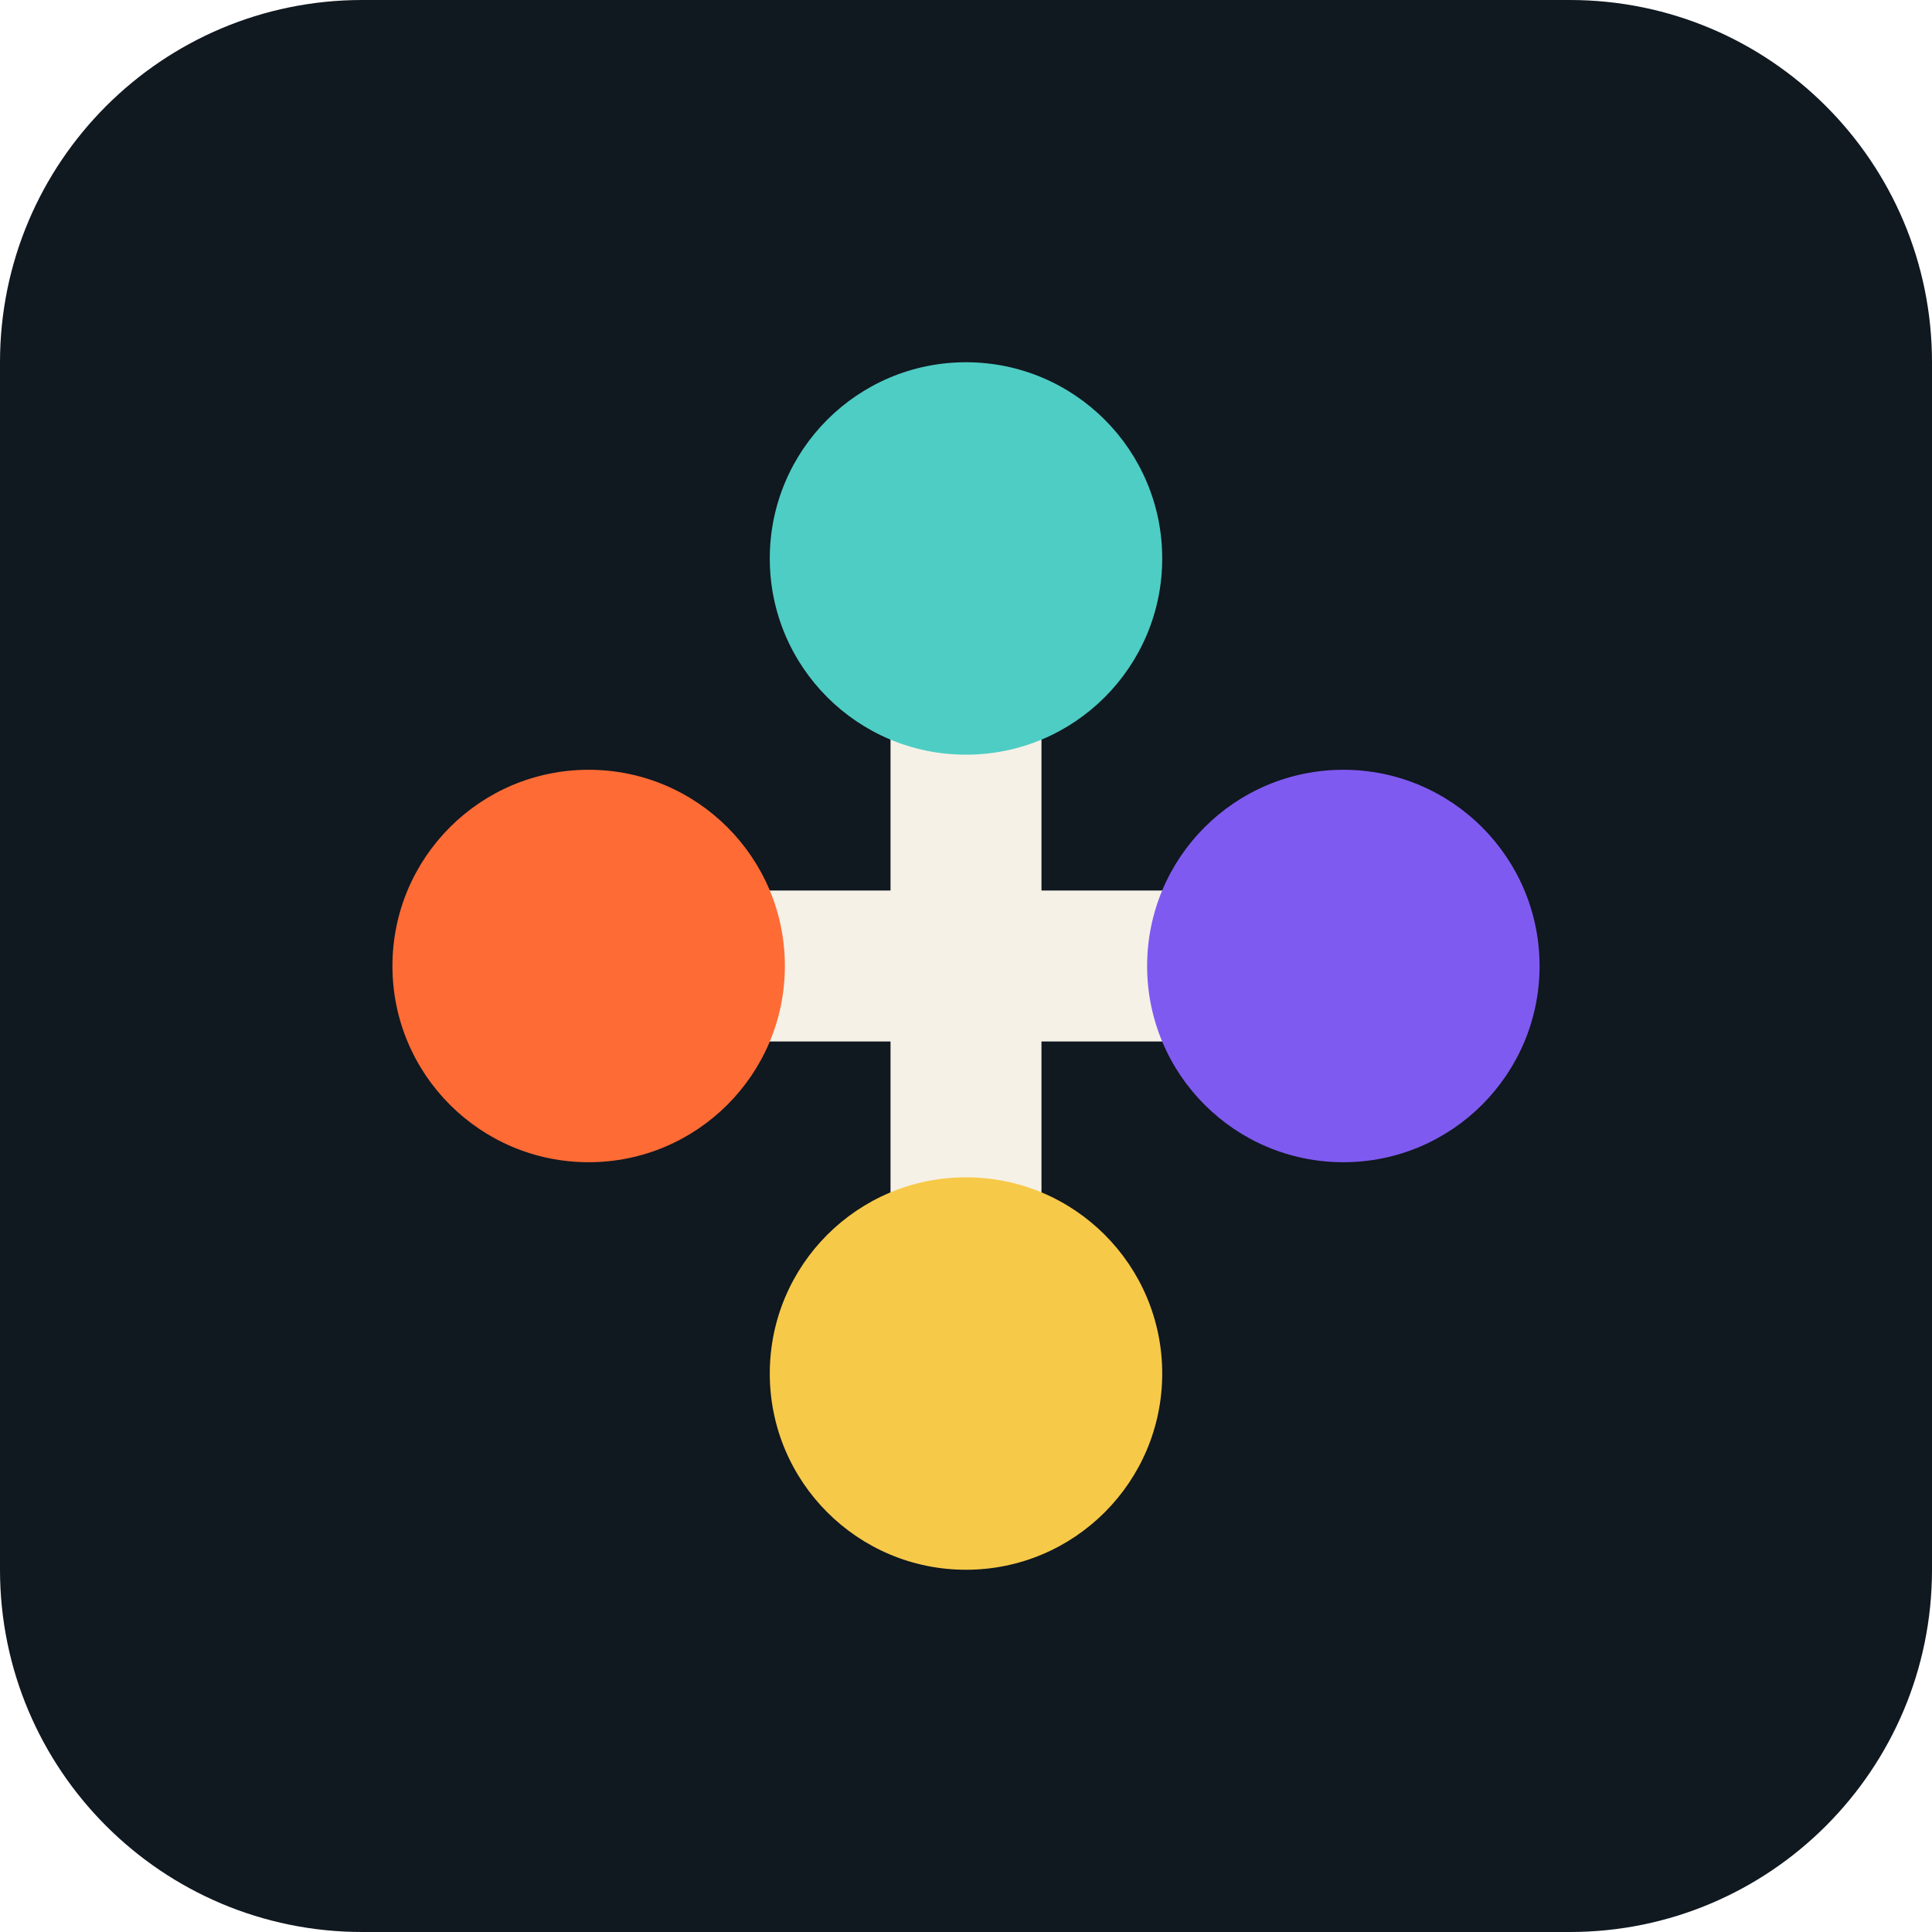
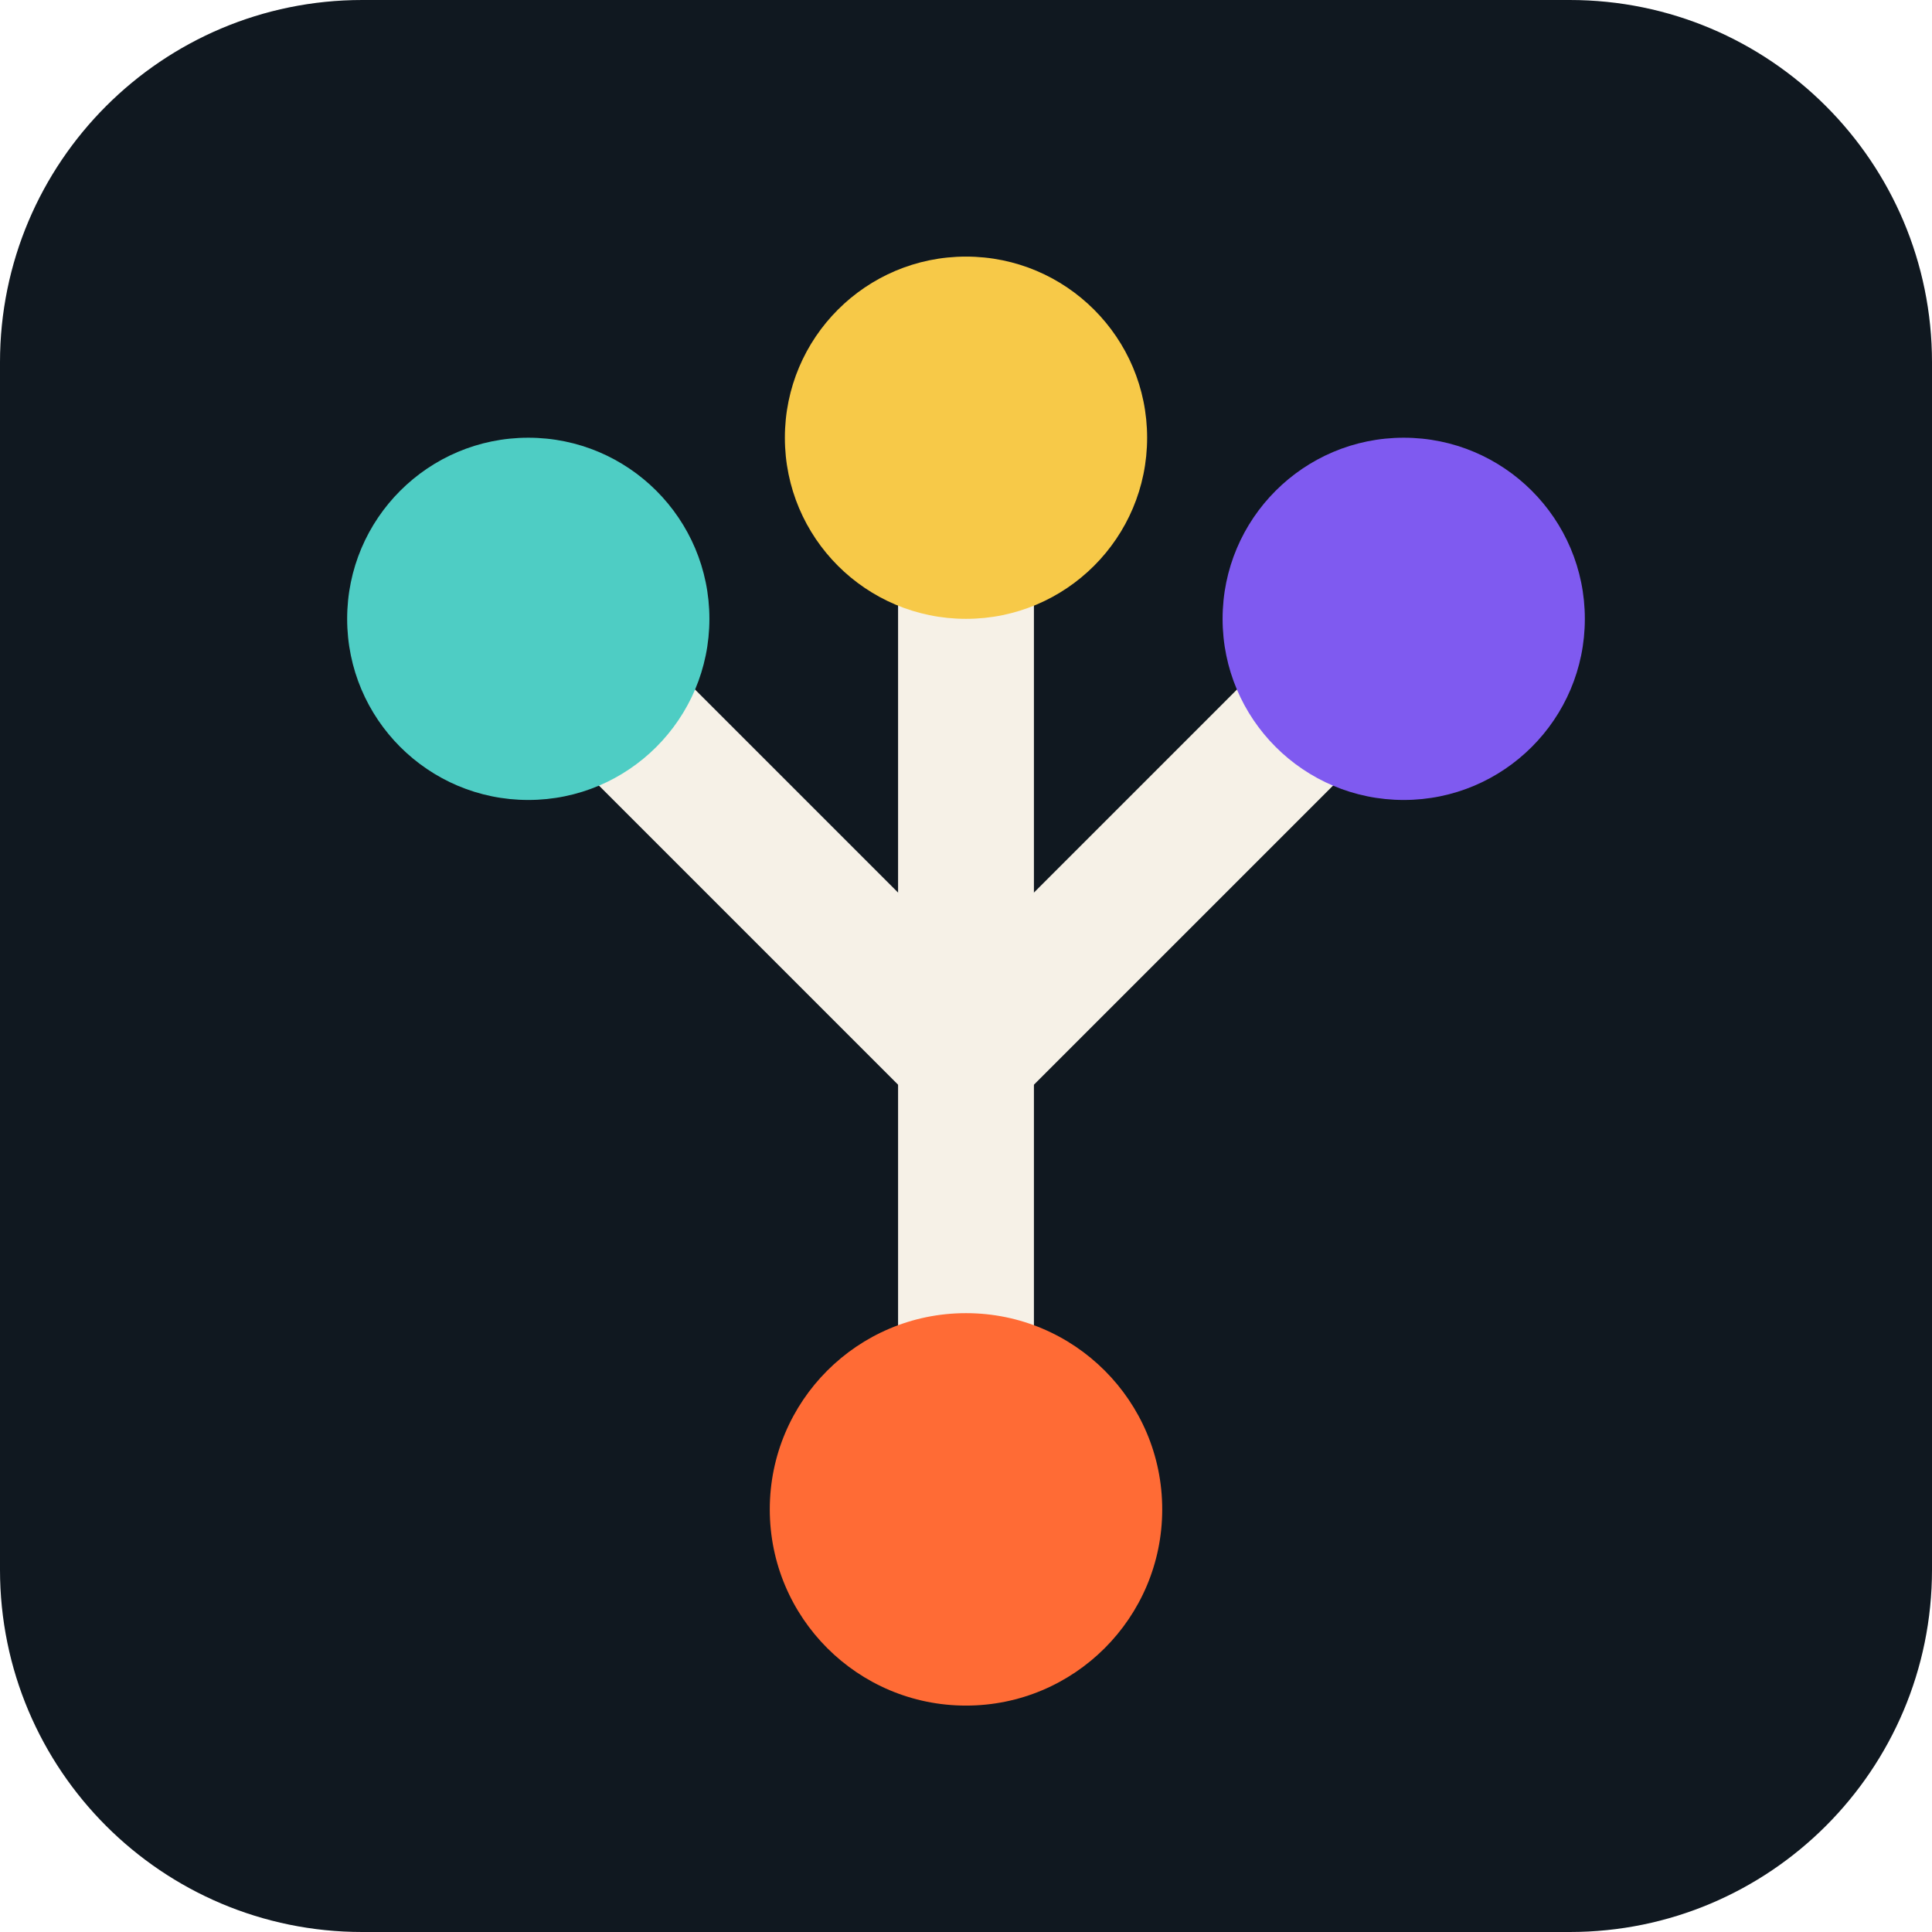
<svg xmlns="http://www.w3.org/2000/svg" width="128" height="128" viewBox="0 0 128 128" role="img" aria-label="Easy Worktree Switcher icon">
  <rect width="128" height="128" rx="24" fill="#101820" />
-   <path d="M39 64h50" fill="none" stroke="#f6f1e7" stroke-width="10" stroke-linecap="round" />
-   <path d="M64 37v54" fill="none" stroke="#f6f1e7" stroke-width="10" stroke-linecap="round" />
-   <circle cx="39" cy="64" r="13" fill="#ff6b35" />
-   <circle cx="64" cy="37" r="13" fill="#4ecdc4" />
-   <circle cx="64" cy="91" r="13" fill="#f7c948" />
-   <circle cx="89" cy="64" r="13" fill="#7f5af0" />
+   <path d="M64 98v-28" fill="none" stroke="#f6f1e7" stroke-width="9" stroke-linecap="round" />
+   <path d="M64 70L37 43" fill="none" stroke="#f6f1e7" stroke-width="9" stroke-linecap="round" />
+   <path d="M64 70l27-27" fill="none" stroke="#f6f1e7" stroke-width="9" stroke-linecap="round" />
+   <path d="M64 70V31" fill="none" stroke="#f6f1e7" stroke-width="9" stroke-linecap="round" />
+   <circle cx="64" cy="100" r="13" fill="#ff6b35" />
+   <circle cx="35" cy="41" r="12" fill="#4ecdc4" />
+   <circle cx="64" cy="29" r="12" fill="#f7c948" />
+   <circle cx="93" cy="41" r="12" fill="#7f5af0" />
</svg>
